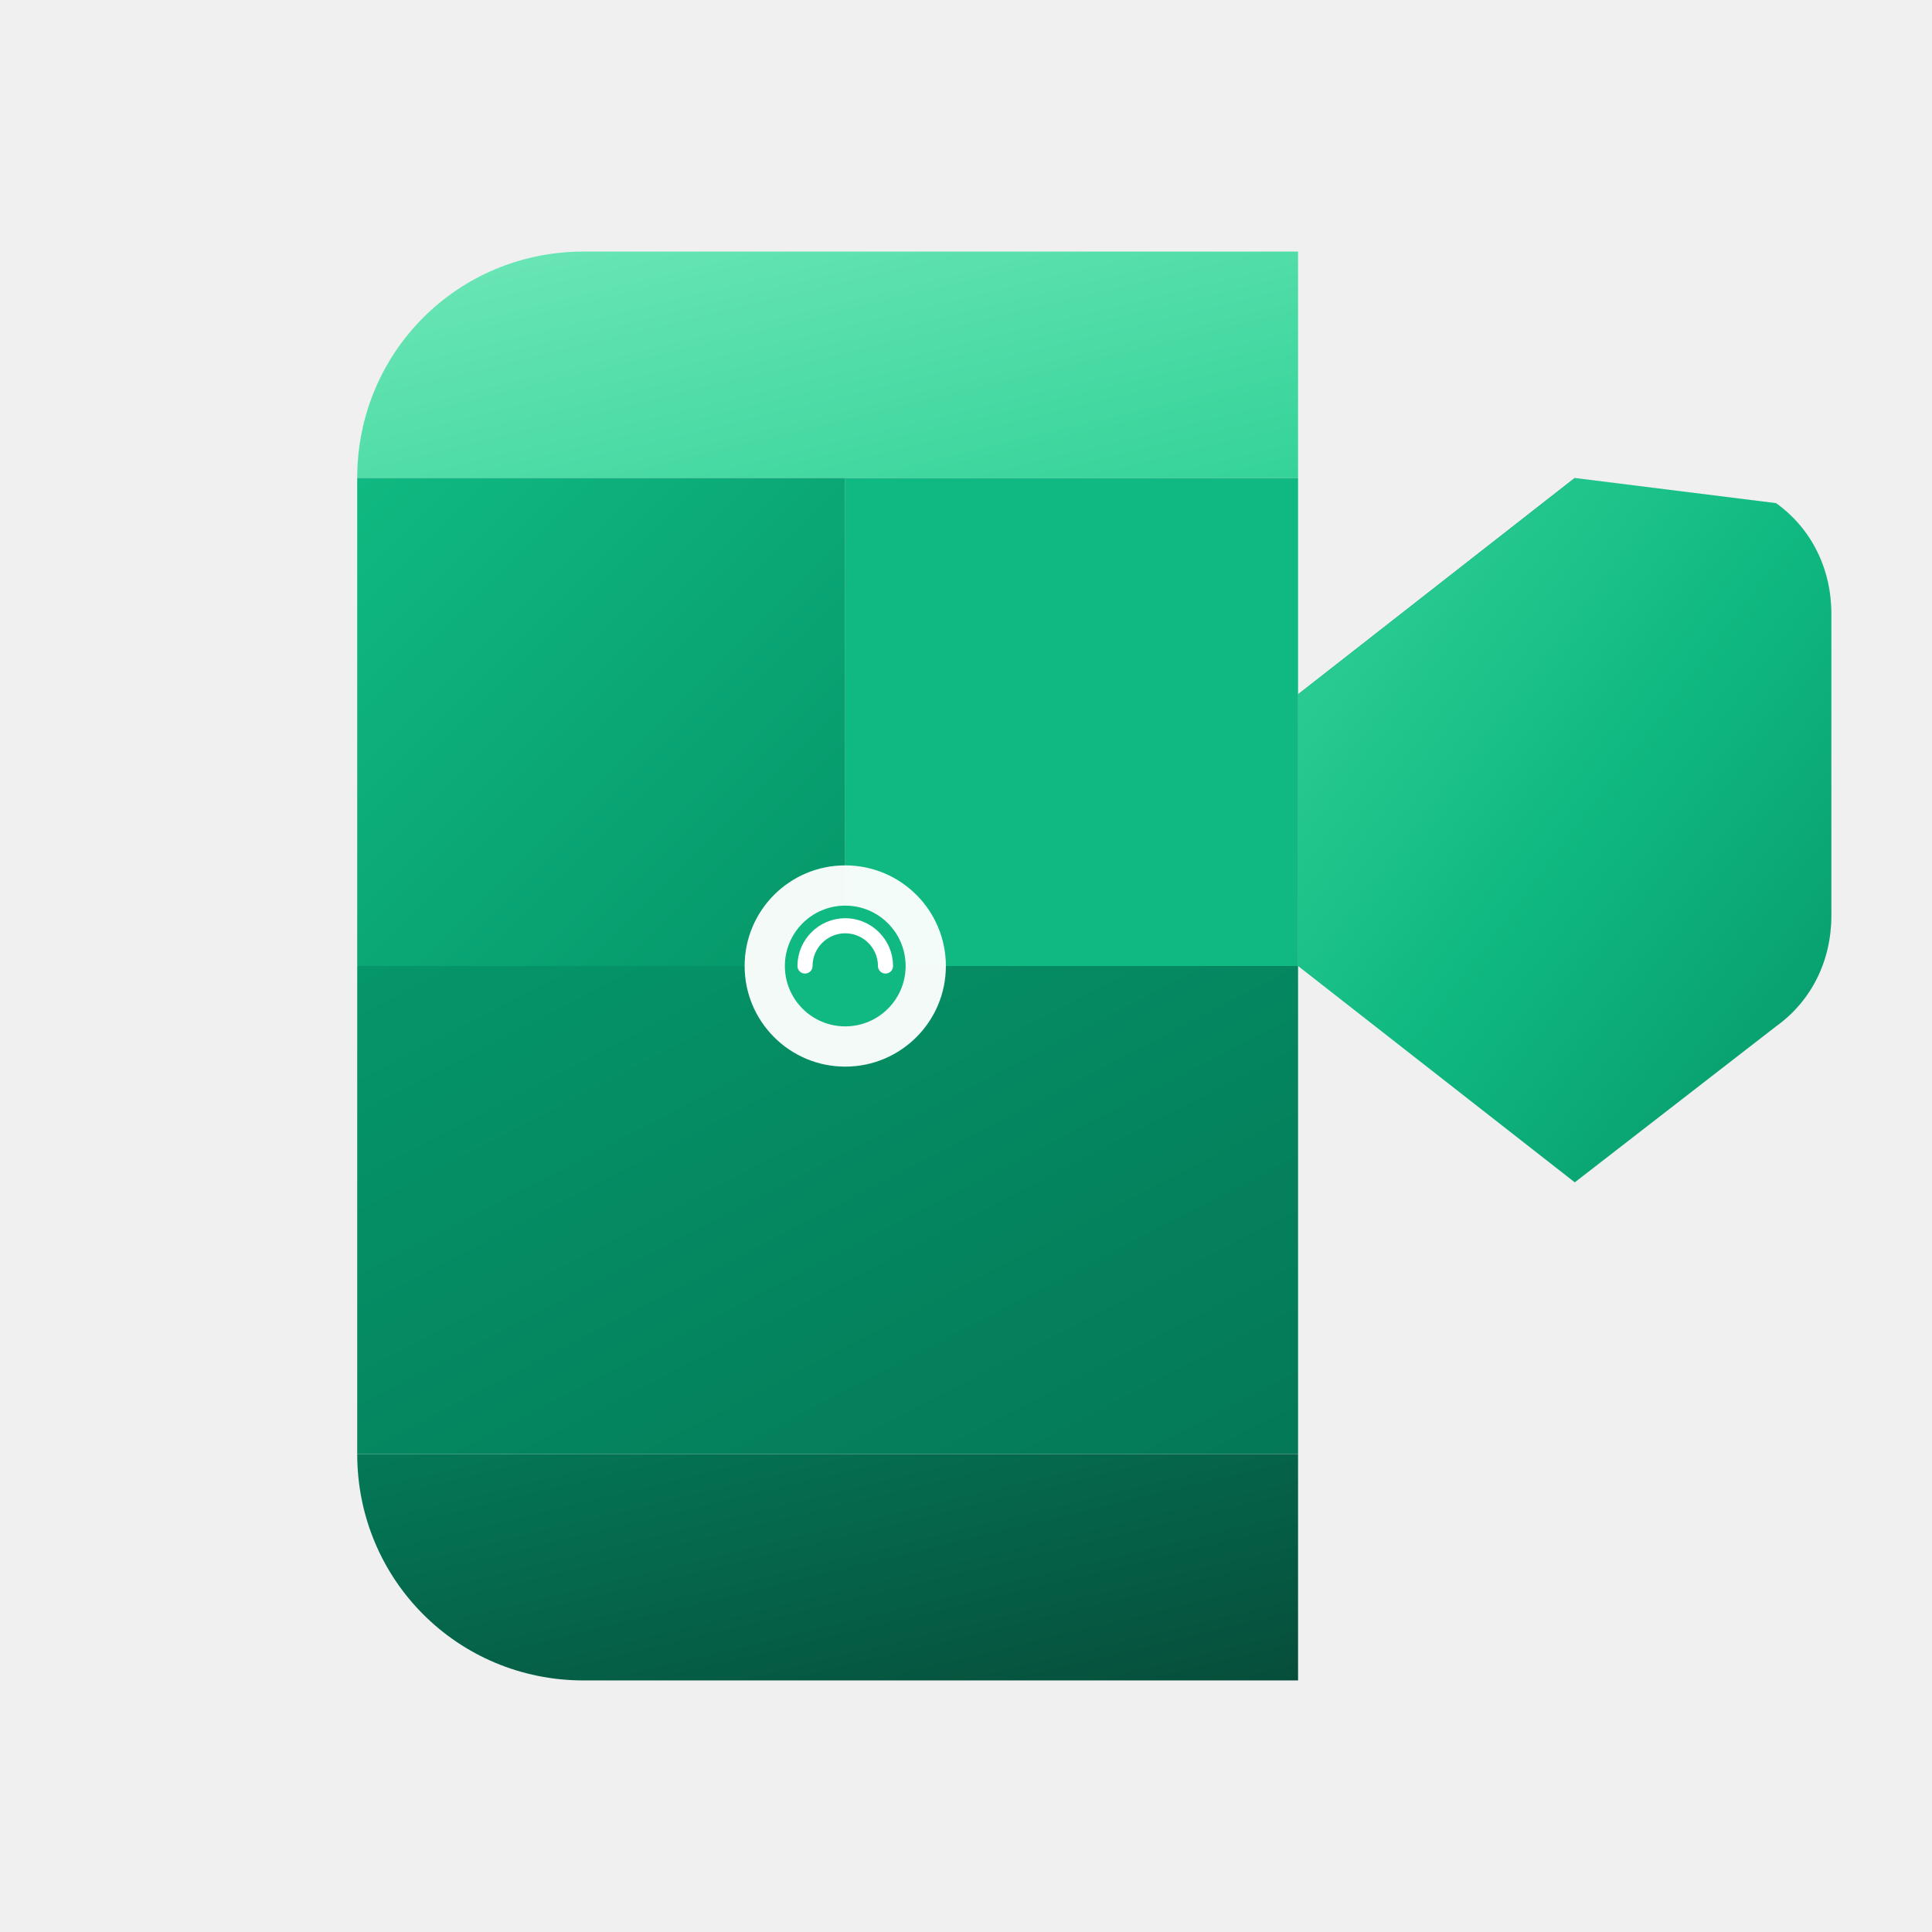
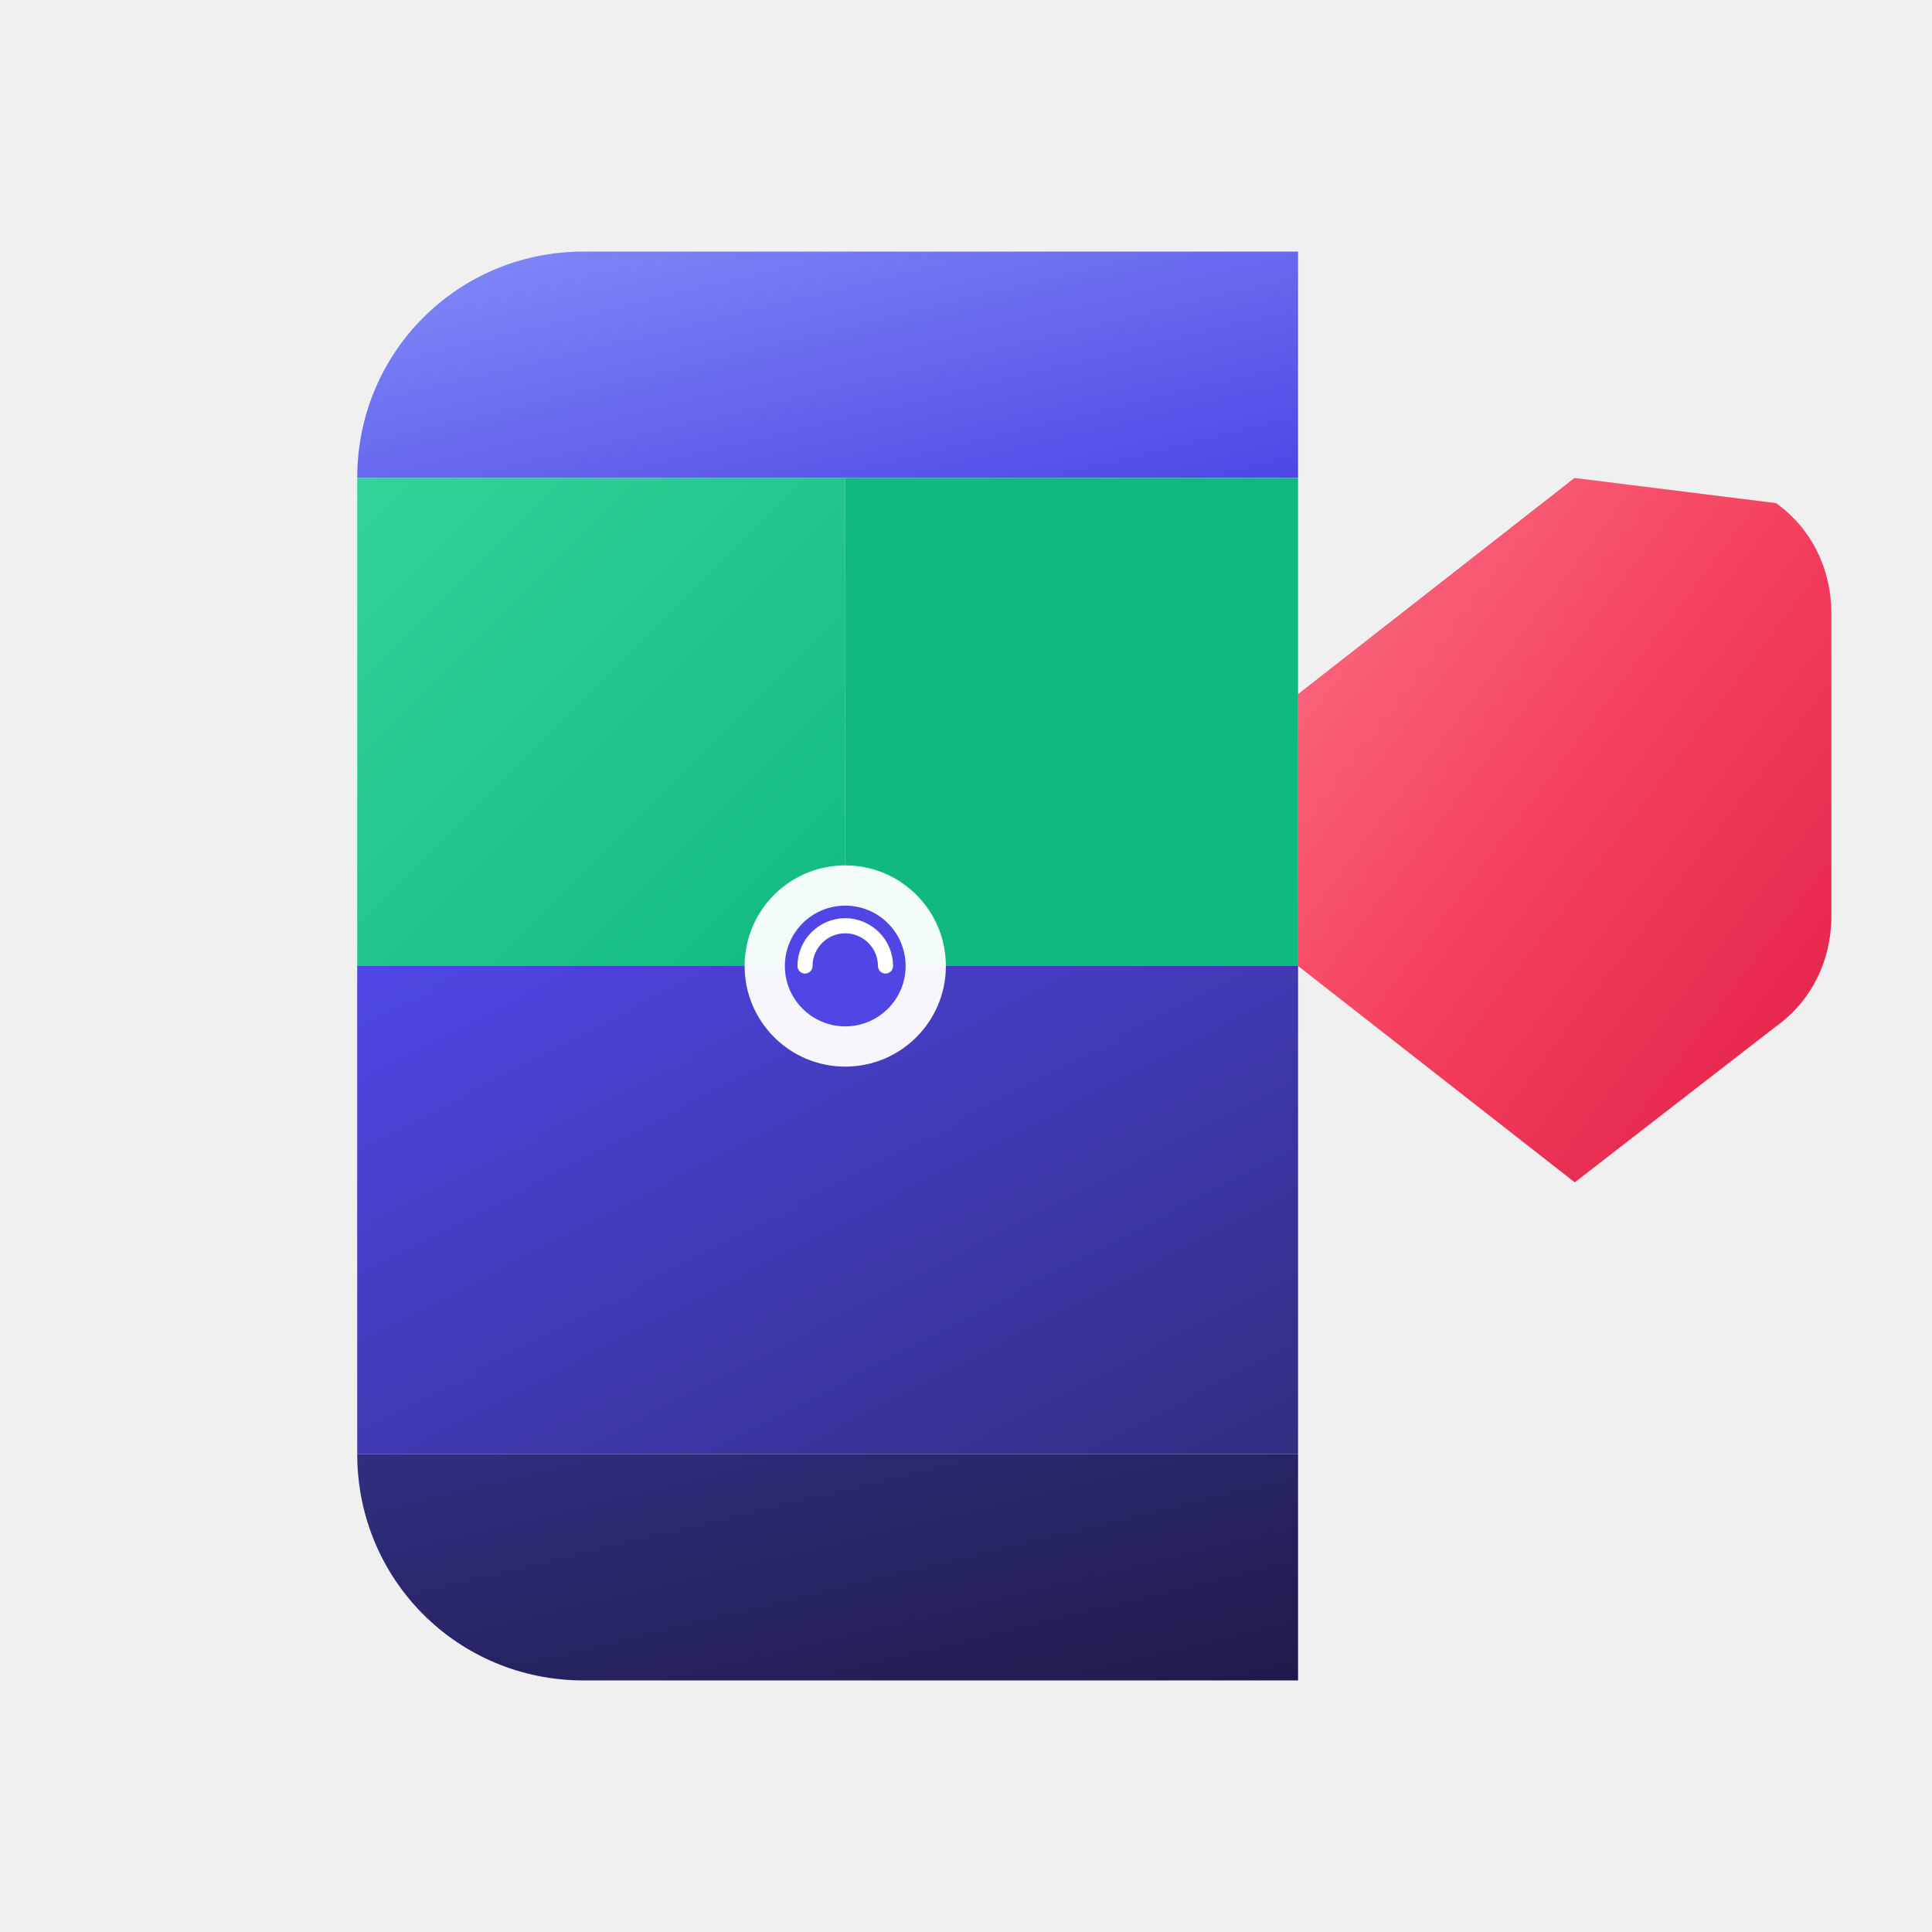
<svg xmlns="http://www.w3.org/2000/svg" viewBox="0 0 192 192" fill="none">
  <defs>
-     <linearGradient id="kollab-mint-top" x1="0%" y1="0%" x2="100%" y2="100%">
-       <stop offset="0%" stop-color="#6EE7B7" />
-       <stop offset="100%" stop-color="#34D399" />
+     <linearGradient id="kollab-indigo-top" x1="0%" y1="0%" x2="100%" y2="100%">
+       <stop offset="0%" stop-color="#818CF8" />
+       <stop offset="100%" stop-color="#4F46E5" />
    </linearGradient>
    <linearGradient id="kollab-emerald-main" x1="0%" y1="0%" x2="100%" y2="100%">
-       <stop offset="0%" stop-color="#10B981" />
-       <stop offset="100%" stop-color="#059669" />
+       <stop offset="0%" stop-color="#34D399" />
+       <stop offset="100%" stop-color="#10B981" />
    </linearGradient>
-     <linearGradient id="kollab-forest-deep" x1="0%" y1="0%" x2="100%" y2="100%">
-       <stop offset="0%" stop-color="#059669" />
-       <stop offset="100%" stop-color="#047857" />
+     <linearGradient id="kollab-indigo-deep" x1="0%" y1="0%" x2="100%" y2="100%">
+       <stop offset="0%" stop-color="#4F46E5" />
+       <stop offset="100%" stop-color="#312E81" />
    </linearGradient>
    <linearGradient id="kollab-bottom-curve" x1="0%" y1="0%" x2="100%" y2="100%">
-       <stop offset="0%" stop-color="#047857" />
-       <stop offset="100%" stop-color="#064E3B" />
+       <stop offset="0%" stop-color="#312E81" />
+       <stop offset="100%" stop-color="#1E1B4B" />
    </linearGradient>
    <linearGradient id="kollab-lens-grad" x1="0%" y1="0%" x2="100%" y2="100%">
-       <stop offset="0%" stop-color="#34D399" />
-       <stop offset="50%" stop-color="#10B981" />
-       <stop offset="100%" stop-color="#059669" />
+       <stop offset="0%" stop-color="#FB7185" />
+       <stop offset="50%" stop-color="#F43F5E" />
+       <stop offset="100%" stop-color="#E11D48" />
    </linearGradient>
    <linearGradient id="kollab-lens-dark" x1="0%" y1="0%" x2="100%" y2="100%">
-       <stop offset="0%" stop-color="#059669" />
-       <stop offset="100%" stop-color="#047857" />
+       <stop offset="0%" stop-color="#F43F5E" />
+       <stop offset="100%" stop-color="#BE123C" />
    </linearGradient>
  </defs>
-   <path d="M 35.5 47.5 C 35.5 35 45.5 25 58 25 L 129 25 L 129 47.5 L 35.5 47.5 Z" fill="url(#kollab-mint-top)" />
+   <path d="M 35.5 47.5 C 35.5 35 45.5 25 58 25 L 129 25 L 129 47.5 L 35.5 47.5 Z" fill="url(#kollab-indigo-top)" />
  <path d="M 35.5 47.5 L 84 47.5 L 84 96 L 35.5 96 Z" fill="url(#kollab-emerald-main)" />
  <path d="M 84 47.5 L 129 47.5 L 129 96 L 84 96 Z" fill="#10B981" />
-   <path d="M 35.5 96 L 129 96 L 129 144.5 L 35.5 144.5 Z" fill="url(#kollab-forest-deep)" />
+   <path d="M 35.5 96 L 129 96 L 129 144.5 L 35.5 144.5 Z" fill="url(#kollab-indigo-deep)" />
  <path d="M 35.5 144.5 C 35.5 157 45.5 167 58 167 L 129 167 L 129 144.5 L 35.5 144.5 Z" fill="url(#kollab-bottom-curve)" />
  <path d="M 129 96 L 156.5 68.5 L 156.5 47.5 L 129 69 L 129 96 Z" fill="url(#kollab-lens-dark)" />
  <path d="M 156.5 47.5 L 129 69 L 129 96 L 156.5 117.5 L 176.5 102 C 180 99.5 182 95.5 182 91 L 182 61 C 182 56.5 180 52.5 176.5 50 L 156.5 47.5 Z" fill="url(#kollab-lens-grad)" />
  <circle cx="84" cy="96" r="10" fill="#FFFFFF" opacity="0.95" />
-   <circle cx="84" cy="96" r="6" fill="#10B981" />
+   <circle cx="84" cy="96" r="6" fill="#4F46E5" />
  <path d="M 80 96 C 80 93.8 81.8 92 84 92 C 86.2 92 88 93.8 88 96" stroke="#FFFFFF" stroke-width="1.5" stroke-linecap="round" />
</svg>
